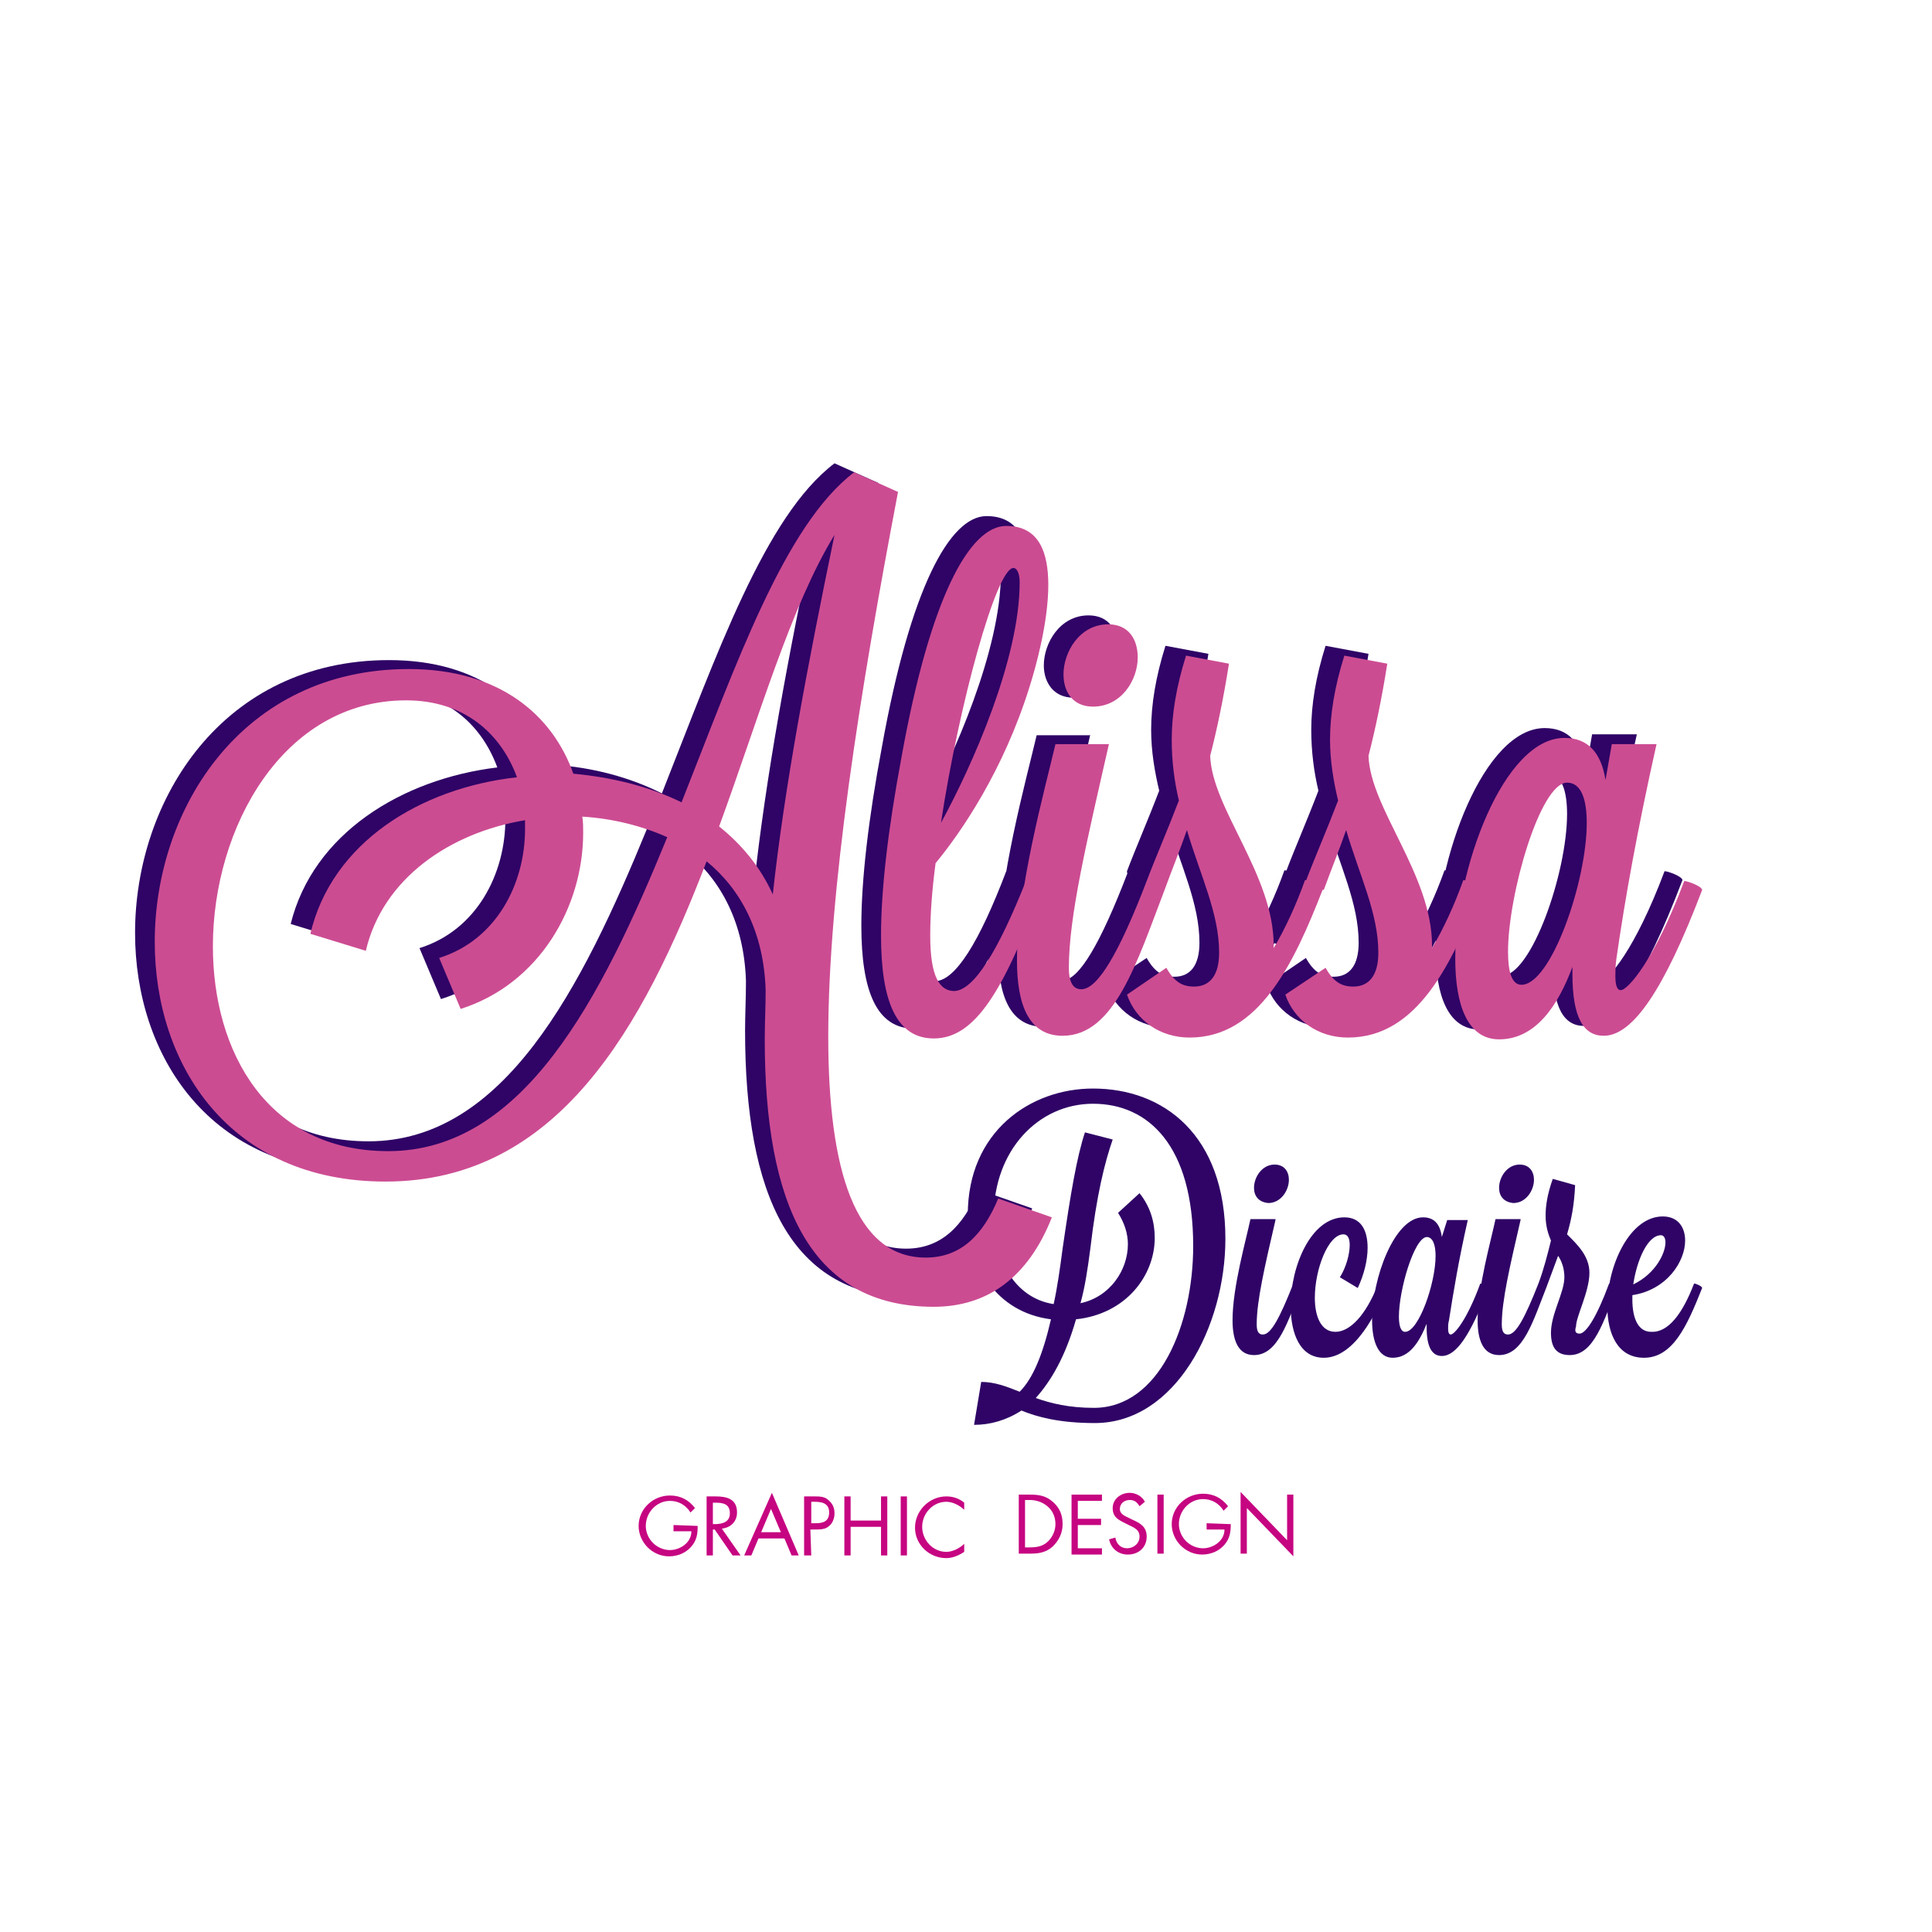
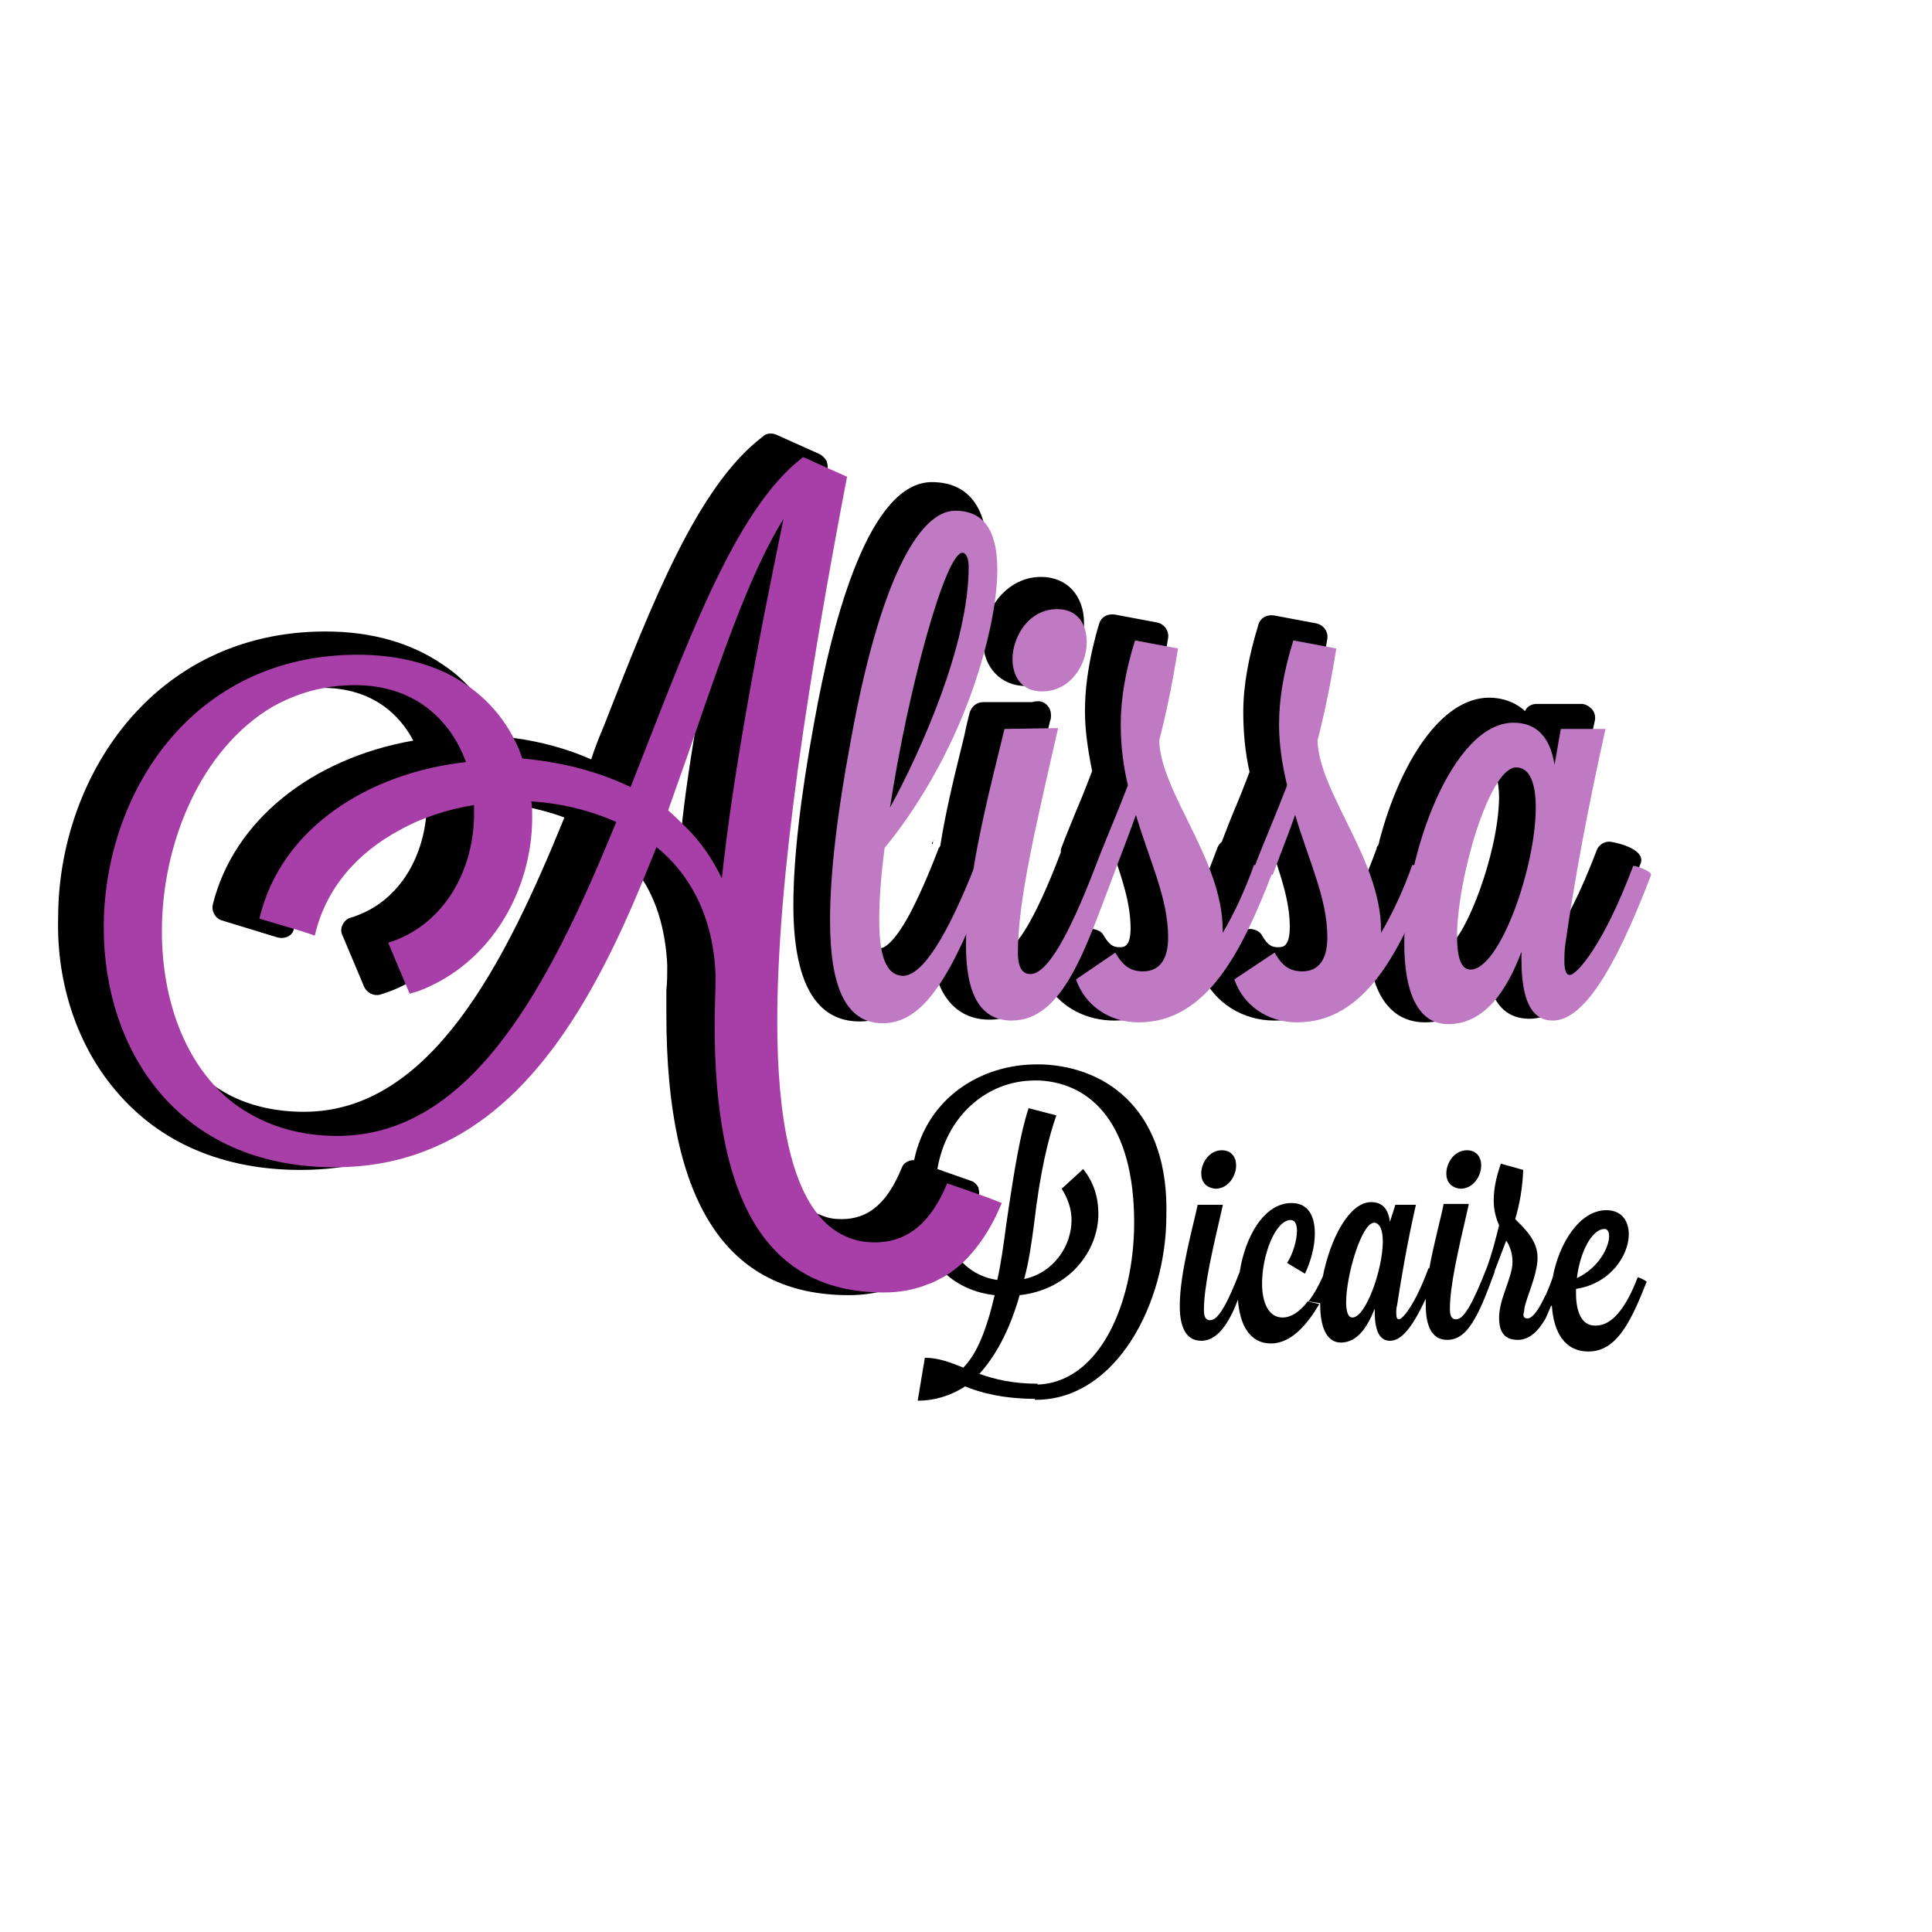
<svg xmlns="http://www.w3.org/2000/svg" version="1.1" id="Layer_1" x="0px" y="0px" viewBox="0 0 216 216" enable-background="new 0 0 216 216" xml:space="preserve">
-   <polygon fill="#2F0466" points="110.8,105.4 110.4,107.6 111.5,108.6 112.1,106.4 " />
-   <polygon fill="#2F0466" points="147.9,90.6 142.4,105.4 143.9,106.1 149.5,91.4 " />
-   <polygon fill="#2F0466" points="130.2,90.6 125.2,103.4 126.6,104.2 132.4,91.1 " />
-   <polygon fill="#2F0466" points="111.6,103.7 110.5,106 112,108 113.7,105.2 " />
-   <ellipse fill="#2F0466" cx="105.4" cy="90.6" rx="1.4" ry="1.8" />
+   <polygon fill="#2F0466" points="104.9,103.8 104.5,106 105.6,107 106.2,104.8 " />
+   <polygon fill="#2F0466" points="142,89 136.5,103.8 138,104.5 143.6,89.8 " />
+   <polygon fill="#2F0466" points="124.3,89 119.3,101.8 120.7,102.6 126.5,89.5 " />
+   <polygon fill="#2F0466" points="105.7,102.1 104.6,104.4 106.1,106.4 107.8,103.6 " />
+   <ellipse fill="#2F0466" cx="99.5" cy="89" rx="1.4" ry="1.8" />
  <g>
-     <path fill="#2F0466" d="M114,155.6c1.5-1.5,2.6-4.2,3.5-8.1c-6.2-0.8-9.3-6.1-9.3-11.7c0-9.3,7-14.1,14-14.1   c7.9,0,14.8,5.2,14.8,16.8c0,9.8-5.6,20.6-14.6,20.6c-4,0-6.5-0.7-8.2-1.4c-1.7,1.1-3.5,1.6-5.3,1.6l0.8-4.8   C111.2,154.5,112.5,155,114,155.6z M133.4,139.3c0-11.2-5-15.9-11.2-15.9c-6.1,0-11.1,5.2-11.1,12.6c0,4.6,2.2,9.1,6.7,9.8   c0.4-1.8,0.7-3.9,1-6.2c0.9-6.2,1.6-10.3,2.5-13l3.1,0.8c-0.9,2.6-1.8,6.2-2.5,12.2c-0.3,2.3-0.6,4.3-1.1,6.1   c3.3-0.7,5.3-3.7,5.3-6.6c0-1.2-0.4-2.4-1.1-3.5l2.4-2.2c1.2,1.5,1.7,3.2,1.7,5c0,4.2-3.2,8.5-8.8,9.1c-1.2,4.2-2.8,6.9-4.5,8.8   c1.7,0.6,3.7,1.1,6.5,1.1C129.6,157.4,133.4,148.1,133.4,139.3z" />
-     <path fill="#2F0466" d="M142.6,136.4c-1.2,5.2-2.1,9-2.1,11.7c0,1,0.4,1.1,0.7,1.1c0.9,0,1.9-1.9,3.4-5.7c0.2,0,0.9,0.2,0.9,0.4v0   c-1.5,3.8-2.6,7.6-5.3,7.6c-1.8,0-2.4-1.7-2.4-3.9c0-3.7,1.5-8.9,2-11.3H142.6z M140.2,132.8c0-1.2,0.9-2.6,2.3-2.6   c1.1,0,1.6,0.8,1.6,1.7c0,1.2-0.9,2.6-2.3,2.6C140.7,134.4,140.2,133.7,140.2,132.8z" />
-     <path fill="#2F0466" d="M149.8,142.8c0.7-1.1,1.1-2.6,1.1-3.6c0-0.7-0.2-1.2-0.7-1.2c-1.7,0-3.2,3.9-3.2,7.1c0,2.1,0.7,3.8,2.3,3.8   c1.6,0,3.4-1.8,4.8-5.4c0.2,0,0.9,0.3,0.9,0.5c-1,2.6-3.5,7.8-7,7.8c-2.6,0-3.7-2.6-3.7-5.8c0-4.5,2.3-9.9,6-9.9   c1.9,0,2.6,1.5,2.6,3.4c0,1.4-0.4,3-1.1,4.5L149.8,142.8z" />
-     <path fill="#2F0466" d="M161.8,136.4h2.3c-1,4.4-1.6,8-2.1,11.2c-0.1,0.4-0.1,0.6-0.1,0.9c0,0.5,0.1,0.7,0.3,0.7   c0.4,0,1.8-1.6,3.3-5.7c0.2,0,0.9,0.3,0.9,0.5c-2,5.3-3.6,7.6-5.2,7.6c-1.1,0-1.7-1-1.7-3.2c0-0.1,0-0.2,0-0.4   c-0.8,2-1.9,3.8-3.8,3.8c-1.6,0-2.3-1.8-2.3-4.2c0-4.7,2.5-11.5,5.7-11.5c1.2,0,1.9,0.7,2.1,2.2L161.8,136.4z M156.4,147.2   c0,1,0.2,1.7,0.7,1.7c1.5,0,3.4-5.4,3.4-8.5c0-1.2-0.3-2.1-1-2.1C158.1,138.4,156.4,144.2,156.4,147.2z" />
-     <path fill="#2F0466" d="M170,136.4c-1.2,5.2-2.1,9-2.1,11.7c0,1,0.4,1.1,0.7,1.1c0.9,0,1.9-1.9,3.4-5.7c0.2,0,0.9,0.2,0.9,0.4v0   c-1.5,3.8-2.6,7.6-5.3,7.6c-1.8,0-2.4-1.7-2.4-3.9c0-3.7,1.5-8.9,2-11.3H170z M167.6,132.8c0-1.2,0.9-2.6,2.3-2.6   c1.1,0,1.6,0.8,1.6,1.7c0,1.2-0.9,2.6-2.3,2.6C168.1,134.4,167.6,133.7,167.6,132.8z" />
-     <path fill="#2F0466" d="M176.6,149.1c0.7,0,1.9-1.8,3.3-5.6c0.2,0,0.9,0.2,0.9,0.4v0c-1.5,3.8-2.6,7.6-5.3,7.6   c-1.6,0-2.1-1-2.1-2.5c0-2.1,1.5-4.5,1.5-6.2c0-1-0.3-1.8-0.7-2.4l-1.3,3.5c0,0-0.9-0.2-0.9-0.4v0c0.6-1.6,1-3.2,1.4-4.8   c-0.3-0.7-0.6-1.6-0.6-2.8c0-1.1,0.2-2.4,0.8-4.1l2.5,0.7c-0.1,2.2-0.4,3.8-0.9,5.5c1.1,1.1,2.5,2.4,2.5,4.3c0,2.1-1.5,4.9-1.5,6   C176,148.9,176.2,149.1,176.6,149.1z" />
-     <path fill="#2F0466" d="M189.4,143.5c0.2,0,0.9,0.3,0.9,0.5c-1.7,4.3-3.3,7.8-6.5,7.8c-2.9,0-4.1-2.6-4.1-5.8c0-4.5,2.5-10,6.2-10   c1.7,0,2.5,1.2,2.5,2.7c0,2.3-2,5.5-5.9,6.1c0,0.2,0,0.3,0,0.5c0,2,0.6,3.6,2.1,3.6C186.5,149,188.1,146.9,189.4,143.5z    M182.6,143.6c2.5-1.2,3.6-3.5,3.6-4.7c0-0.5-0.2-0.8-0.5-0.8C184.2,138.1,183,140.9,182.6,143.6z" />
+     <path d="M107.2,141.3c-0.6,0.5-1.2,1-1.9,1.4c-0.1-0.1-0.2-0.2-0.3-0.3c0.6-0.5,1.2-1.1,1.7-1.8C106.9,140.8,107.1,141,107.2,141.3   z" />
+     <path d="M146.2,145.5c-0.9,1.2-1.9,1.8-2.8,1.8c-1.6,0-2.3-1.7-2.3-3.8c0-3.2,1.5-7.1,3.2-7.1c0.5,0,0.7,0.5,0.7,1.2   c0,1-0.4,2.5-1.1,3.6l2,1.2c0.7-1.5,1.1-3.1,1.1-4.5c0-1.9-0.7-3.4-2.6-3.4c-3.1,0-5.2,3.8-5.8,7.7c-1.4,3.6-2.4,5.4-3.3,5.4   c-0.3,0-0.7-0.1-0.7-1.1c0-2.7,0.9-6.5,2.1-11.7v-0.1h-2.8c-0.5,2.4-2,7.6-2,11.3c0,2.2,0.6,3.9,2.4,3.9c1.3,0,2.3-1,3.1-2.4   c0.4-0.7,0.7-1.4,1-2.2c0.2,2.8,1.3,4.9,3.7,4.9c2.3,0,4.1-2.2,5.4-4.4L146.2,145.5z" />
+     <path d="M172.8,144.8c-0.1,0.2-0.2,0.4-0.3,0.6c-0.7,1.4-1.3,2-1.7,2c-0.4,0-0.6-0.2-0.4-0.8c0-1.1,1.5-3.9,1.5-6   c0-1.9-1.4-3.2-2.5-4.3c0.5-1.7,0.8-3.3,0.9-5.5l-2.5-0.7c-0.6,1.7-0.8,3-0.8,4.1c0,1.2,0.3,2.1,0.6,2.8c-0.4,1.6-0.8,3.2-1.4,4.8   c-1.5,3.8-2.5,5.7-3.4,5.7c-0.3,0-0.7-0.1-0.7-1.1c0-2.7,0.9-6.5,2.1-11.7v-0.1h-2.8c-0.3,1.6-1.1,4.4-1.6,7.2c0,0-0.1,0-0.1,0   c-1.5,4.1-2.9,5.7-3.3,5.7c-0.2,0-0.3-0.2-0.3-0.7c0-0.3,0-0.5,0.1-0.9c0.5-3.2,1.1-6.8,2.1-11.2h-2.3l-0.6,1.9   c-0.2-1.5-0.9-2.2-2.1-2.2c-2.5,0-4.6,4.2-5.4,8.3c-0.5,1.1-1,2-1.6,2.8l1.3,0.2c0,0.1,0,0.2,0,0.2c0,2.4,0.7,4.2,2.3,4.2   c1.9,0,3-1.8,3.8-3.8v0.4c0,2.2,0.6,3.2,1.7,3.2c1.3,0,2.5-1.5,4-4.7c0,0.2,0,0.5,0,0.7c0,2.2,0.6,3.9,2.4,3.9c1.4,0,2.3-1,3.1-2.4   c0.8-1.4,1.5-3.3,2.2-5.2l0-0.1l1.3-3.4c0.4,0.6,0.7,1.4,0.7,2.4c0,1.7-1.5,4.1-1.5,6.2c0,1.5,0.5,2.5,2.1,2.5c1.3,0,2.3-1,3.1-2.4   l0.7-1.6l0.3-0.6l0.1-0.2L172.8,144.8z M151.2,147.3c-0.5,0-0.7-0.7-0.7-1.7c0-3,1.7-8.8,3.1-8.9c0.7,0,1,0.9,1,2.1   C154.6,141.9,152.7,147.3,151.2,147.3z" />
+     <path d="M134.3,131.2c0-1.2,0.9-2.6,2.3-2.6c1.1,0,1.6,0.8,1.6,1.7c0,1.2-0.9,2.6-2.3,2.6C134.8,132.8,134.3,132.1,134.3,131.2z" />
+     <path d="M161.7,131.2c0-1.2,0.9-2.6,2.3-2.6c1.1,0,1.6,0.8,1.6,1.7c0,1.2-0.9,2.6-2.3,2.6C162.2,132.8,161.7,132.1,161.7,131.2z" />
  </g>
-   <path fill="#91C84A" d="M73,134L73,134L73,134L73,134z" />
+   <path fill="#91C84A" d="M67.1,132.4L67.1,132.4L67.1,132.4L67.1,132.4z" />
+   <path fill="#00A7BC" d="M121.9,102.1L121.9,102.1L121.9,102.1L121.9,102.1z" />
  <g>
-     <path fill="#C60581" d="M78,170.6c0,0.9-0.1,1.6-0.7,2.3s-1.5,1.1-2.5,1.1c-1.9,0-3.4-1.6-3.4-3.4c0-1.9,1.6-3.4,3.5-3.4   c1.2,0,2.1,0.5,2.8,1.4l-0.5,0.5c-0.5-0.8-1.3-1.3-2.3-1.3c-1.5,0-2.7,1.3-2.7,2.8c0,0.7,0.3,1.4,0.8,1.9s1.2,0.8,1.9,0.8   c1.1,0,2.4-0.8,2.4-2.1h-2v-0.7L78,170.6L78,170.6z" />
-     <path fill="#C60581" d="M79.7,173.9H79v-6.6h1c1.3,0,2.4,0.3,2.4,1.8c0,1-0.7,1.7-1.7,1.8l2.1,3h-0.9l-2-2.9h-0.2V173.9L79.7,173.9   z M79.7,170.4h0.2c0.8,0,1.7-0.2,1.7-1.2c0-1.1-0.8-1.2-1.7-1.2h-0.2V170.4z" />
-     <path fill="#C60581" d="M84.8,172l-0.8,1.9h-0.8l3.1-7l3,7h-0.8l-0.8-1.9H84.8z M86.2,168.7l-1.1,2.6h2.2L86.2,168.7z" />
-     <path fill="#C60581" d="M90.7,173.9h-0.8v-6.6H91c0.6,0,1.2,0,1.6,0.4c0.5,0.4,0.7,0.9,0.7,1.5c0,0.5-0.2,1.1-0.6,1.4   c-0.4,0.4-1,0.4-1.6,0.4h-0.5L90.7,173.9L90.7,173.9z M90.7,170.3h0.5c0.8,0,1.5-0.2,1.5-1.2c0-1.1-0.9-1.2-1.7-1.2h-0.3V170.3   L90.7,170.3z" />
-     <path fill="#C60581" d="M98.5,170v-2.7h0.7v6.6h-0.7v-3.2h-3.4v3.2h-0.7v-6.6h0.7v2.7H98.5z" />
-     <path fill="#C60581" d="M101.4,173.9h-0.7v-6.6h0.7V173.9z" />
-     <path fill="#C60581" d="M107.8,168.8c-0.5-0.5-1.3-0.9-2-0.9c-1.5,0-2.7,1.3-2.7,2.8s1.2,2.8,2.7,2.8c0.7,0,1.5-0.4,2-0.9v0.9   c-0.6,0.4-1.3,0.7-2,0.7c-1.9,0-3.5-1.5-3.5-3.4s1.6-3.5,3.5-3.5c0.7,0,1.4,0.2,2,0.7V168.8L107.8,168.8z" />
+     <g>
+       <path d="M104.3,94.1C104.3,94.1,104.3,94.2,104.3,94.1c0,0.1,0,0.2-0.1,0.3c0-0.2,0.1-0.3,0.2-0.5C104.4,94,104.3,94,104.3,94.1z" />
+     </g>
+     <g>
+       <path d="M115.1,79.5L115.1,79.5L115.1,79.5C115.1,79.4,115.1,79.4,115.1,79.5z" />
+       <path d="M104.3,94.1C104.3,94.1,104.3,94.2,104.3,94.1c0,0.1,0,0.2-0.1,0.3c0-0.2,0.1-0.3,0.2-0.5C104.4,94,104.3,94,104.3,94.1z     M115.1,79.5L115.1,79.5L115.1,79.5C115.1,79.4,115.1,79.4,115.1,79.5z" />
+       <path d="M110.2,69.7c0.7-2.7,3-5.2,6.2-5.2c2.9,0,4.8,2.1,4.8,5.2c0,0.5,0,0.9-0.1,1.4c-0.6,2.9-2.9,5.6-6.4,5.6    c-2.8,0-4.8-2.1-4.8-5.1C110,71,110,70.4,110.2,69.7z" />
+     </g>
+     <g>
+       <path d="M116.5,119c0,0-0.1,0-0.1,0h-0.1c0,0-0.1,0-0.1,0c-0.1,0-0.2,0-0.3,0c-6.1,0-12.2,3.6-13.7,10.7c-0.6,0-1.2,0.3-1.4,0.9    c-1.6,3.9-3.7,5.7-6.7,5.7c-0.8,0-1.5-0.1-2.2-0.4c-4.8-1.7-7.2-9.3-7.2-22.8c0-17.9,4.4-43.2,7.8-60.6c0.1-0.3,0-0.7-0.1-1    c-0.2-0.3-0.4-0.5-0.7-0.7l-4.9-2.2c-0.5-0.2-1.1-0.2-1.5,0.2c-7.3,5.5-12.4,18.6-17.8,32.4c-0.5,1.2-1,2.4-1.4,3.7    c-2.7-1.2-5.7-2-8.7-2.4c-0.5-0.1-1-0.1-1.5-0.2c-1.4-3.4-3.5-6.1-6.4-8c-3.5-2.4-7.9-3.7-13.1-3.7c-19.4,0-29.9,16.5-29.9,32    C6.3,110,8.7,117,13,122c4.9,5.8,12,8.8,20.6,8.8c5.5,0,10.2-1.3,14.4-3.7c10.6-6,17.1-18.4,22.1-31c0.4,0.4,0.7,0.8,1,1.2    c2.2,2.8,3.3,6.5,3.5,10.6c0,0.9,0,1.9-0.1,2.8c0,0.9,0,1.8,0,2.7c0,21.1,6.7,31.4,20.4,31.4c3,0,5.7-0.8,8-2.3    c0.6-0.4,1.1-0.8,1.6-1.2c0.6-0.5,1.2-1.1,1.7-1.8c1.3-1.5,2.4-3.4,3.2-5.6c0.1-0.3,0.1-0.7,0-1c0,0,0-0.1,0-0.1    c-0.2-0.4-0.5-0.7-0.9-0.8l-3.7-1.3c1-5.9,5.5-9.9,10.9-9.9c0.1,0,0.2,0,0.3,0c0,0,0.1,0,0.1,0h0c0,0,0.1,0,0.1,0    c5.9,0.3,10.6,5,10.6,15.9c0,8.8-3.8,18.1-11.1,18.1v1.7h0.1c9,0,14.6-10.8,14.6-20.6C130.7,124.5,124.1,119.3,116.5,119z     M34,124.3c-3.3,0-6.1-0.7-8.4-1.9c-7-3.7-9.7-12-9.7-19.5c0-10.6,5.1-21.4,14-24.9c0,0,0,0,0,0c1.9-0.7,3.9-1.1,6.1-1.1    c5.8,0,8.8,3.2,10.2,5.9c-11.4,2-20.1,9-22.4,18.3c-0.2,0.8,0.3,1.6,1,1.8l6.2,1.9c0.4,0.1,0.8,0.1,1.2-0.1c0.4-0.2,0.6-0.5,0.7-1    c0.1-0.2,0.1-0.4,0.2-0.6c1.4-5,5.4-9.1,11-11.4c1.1-0.5,2.4-0.9,3.6-1.2c-0.2,4.6-2.6,10.3-8.5,12.1c-0.4,0.1-0.7,0.4-0.9,0.8    c-0.2,0.4-0.2,0.8,0,1.2l2.4,5.7c0.3,0.7,1.1,1.1,1.8,0.9c1.3-0.4,2.5-0.9,3.6-1.6c6.7-3.7,11.1-11.3,11.1-19.5V90    c0.5,0.1,1.1,0.2,1.6,0.2c1.5,0.3,3,0.7,4.3,1.2C56.5,107.6,48.2,124.3,34,124.3z M78.5,77.1c-0.9,5.2-1.7,10.1-2.2,14.5    c0,0.3-0.1,0.6-0.1,1c-0.9-1.3-2-2.4-3.3-3.5c1-2.8,2-5.7,3-8.5c1.4-4.1,2.8-8,4.2-11.7C79.4,71.8,78.9,74.5,78.5,77.1z" />
+       <path d="M114,144.8c-1.2,4.2-2.8,6.9-4.5,8.8c1.7,0.6,3.7,1.1,6.5,1.1v1.7h0c-3.9,0-6.4-0.7-8.1-1.4c-1.7,1.1-3.5,1.6-5.3,1.6    l0.8-4.8c1.5,0,2.8,0.5,4.3,1.1c1.5-1.5,2.6-4.2,3.5-8.1c-2.7-0.3-4.8-1.5-6.3-3.2c0.7-0.4,1.3-0.9,1.9-1.4    c1.1,1.5,2.6,2.6,4.7,2.9c0.4-1.8,0.7-3.9,1-6.2c0.9-6.2,1.6-10.3,2.5-13l3.1,0.8c-0.9,2.6-1.8,6.2-2.5,12.2    c-0.3,2.3-0.6,4.3-1.1,6.1c3.3-0.7,5.3-3.7,5.3-6.6c0-1.2-0.4-2.4-1.1-3.5l2.4-2.2c1.2,1.5,1.7,3.2,1.7,5    C122.8,139.9,119.5,144.2,114,144.8z" />
+       <path d="M183.1,142.8c-1.3,3.4-2.9,5.5-4.8,5.4c-1.5,0-2.1-1.6-2.1-3.6v-0.5c3.9-0.6,5.9-3.8,5.9-6.1c0-1.5-0.8-2.7-2.5-2.7    c-3,0-5.3,3.7-6,7.5h0c-0.4,1.2-0.9,2.2-1.2,3l1.1,0.2c0.2,2.9,1.4,5.1,4.1,5.1c3.2,0,4.8-3.5,6.5-7.8    C183.9,143.1,183.2,142.8,183.1,142.8z M179.4,137.4c0.3,0,0.5,0.3,0.5,0.8c0,1.2-1.1,3.5-3.6,4.7    C176.6,140.2,177.9,137.4,179.4,137.4z" />
+       <path d="M179.9,94.1c-0.6,0-1.2,0.4-1.4,1c-1.9,5-3.6,8.1-4.7,9.7c0,0,0-0.1,0-0.2c0.8-5.6,1.8-11.3,3.1-17.5    c0.4-2.1,0.9-4.2,1.4-6.5c0.1-0.5,0-0.9-0.3-1.3c-0.3-0.3-0.7-0.6-1.2-0.6h-5c-0.6,0-1.1,0.3-1.3,0.8c-1.3-1.2-2.9-1.5-4-1.5    c-5.5,0-10,7.5-12.2,15.7c-0.1,0.3-0.1,0.5-0.2,0.8l0,0c-0.1,0.1-0.2,0.2-0.2,0.4c-0.4,1.1-0.8,2.1-1.2,3.1    c-0.8-2.9-2.2-5.7-3.4-8.3c-1.5-3-2.8-5.8-3-8.1c0.8-3.2,1.5-6.5,2.1-10.2c0.1-0.8-0.4-1.5-1.2-1.7l-4.8-0.9    c-0.8-0.1-1.5,0.3-1.7,1c-1.1,3.6-1.7,6.8-1.7,9.8c0,2.2,0.2,4.5,0.7,6.7c-0.6,1.6-1.2,3.1-1.8,4.5c-0.5,1.2-0.9,2.3-1.3,3.3h0    c-0.2,0.2-0.4,0.4-0.5,0.7c-0.4,1.1-0.8,2.1-1.2,3.1c-0.8-2.9-2.2-5.7-3.4-8.3c-1.5-3-2.8-5.8-3-8.1c0.8-3.2,1.5-6.5,2.1-10.2    c0.1-0.8-0.4-1.5-1.2-1.7l-4.8-0.9c-0.8-0.1-1.5,0.3-1.7,1c-0.3,0.9-0.5,1.8-0.7,2.6c-0.6,2.6-0.9,4.9-0.9,7.2    c0,2.1,0.3,4.2,0.8,6.7c-0.6,1.6-1.2,3.1-1.8,4.5c-0.6,1.5-1.2,2.9-1.6,4c-0.1,0.2-0.1,0.3-0.1,0.5v0.1c-3.2,8.4-5,10.2-5.5,10.5    c0-0.2-0.1-0.4-0.1-0.8c0-5.2,1.7-12.8,3.9-22.3l0.5-2.1c0.1-0.2,0.1-0.4,0.1-0.6v-0.1c0-0.7-0.5-1.4-1.3-1.5    c-0.3,0-0.5,0-0.8,0.1h-5.5c-0.7,0-1.3,0.5-1.5,1.2c-0.2,0.8-0.4,1.6-0.6,2.6c-0.8,3.3-2,7.9-2.7,12.4c0,0,0,0,0-0.1    c0-0.1,0.1-0.2,0.1-0.2c-0.1,0.2-0.2,0.3-0.2,0.5c0-0.1,0-0.1,0-0.2c-1.3,3.4-2.4,5.8-3.3,7.5c-2,3.7-3.1,3.8-3.2,3.8    c-0.7,0-1.2-1.8-1.2-4.7c0-2.2,0.2-4.8,0.5-7.5c2.3-2.8,7.4-9.9,10.5-19.9c0.3-0.8,0.7-2.1,1-3.7c0.6-2.4,1.1-5.4,1.1-8.2    c0-6.7-3.4-8.1-6.2-8.1c-6.9,0-11,14.7-13.2,27c-1.5,8.2-2.3,15.1-2.3,20.3c0,8.6,2.5,13,7.4,13c3.6,0,6.2-2.6,8.3-6.1    c1,4.7,3.8,5.9,6.2,5.9c2.5,0,4.7-1.2,6.6-3.7c1.6,2.4,4.3,3.8,7.4,3.8c4.1,0,7.3-2,9.8-5.1c1.4,3.1,4.5,5.1,8.1,5.1    c4.7,0,8.1-2.6,10.7-6.3c1,5.6,4.1,6.5,6.1,6.5c2.8,0,5.2-1.4,7.2-4.3c0.7,2.6,2.2,3.9,4.5,3.9c4.1,0,7.8-5.2,12.4-17.3    c0.1-0.2,0.1-0.4,0.1-0.5C183.4,94.7,180.3,94.1,179.9,94.1z M115.7,80.3L115.7,80.3L115.7,80.3C115.7,80.4,115.7,80.3,115.7,80.3    z M125.2,105.9c-0.6,0-1.1-0.1-1.8-1.3c-0.2-0.4-0.6-0.6-1-0.7c-0.4-0.1-0.8,0-1.2,0.2l-0.7,0.5c0.7-1.6,1.3-3.3,2-5.1    c0.3-0.7,0.5-1.4,0.8-2.2c0.1-0.2,0.1-0.4,0.1-0.5v-0.1c0.3-0.7,0.5-1.4,0.8-2.1c0,0.1,0.1,0.2,0.1,0.3c1.1,3.2,2.1,6,2.1,8.9    C126.4,105.9,125.6,105.9,125.2,105.9z M142.9,105.9c-0.6,0-1.1-0.1-1.8-1.3c-0.2-0.4-0.6-0.6-1-0.7c-0.4-0.1-0.8,0-1.2,0.2    l-1.9,1.3c1.3-2.4,2.4-5,3.5-7.6c0.2-0.2,0.4-0.4,0.5-0.7c0.3-0.9,0.7-1.8,1-2.7c0,0.1,0.1,0.2,0.1,0.3c1.1,3.2,2.1,6.1,2.1,8.9    C144.2,105.9,143.4,105.9,142.9,105.9z M162,105.7c-0.1-0.3-0.2-0.9-0.2-2.1c0-6.7,3.5-16.6,5.1-17.4c0.2,0.1,0.7,0.9,0.7,3    C167.5,95.6,163.8,104.8,162,105.7z" />
+     </g>
  </g>
  <g>
-     <path fill="#C60581" d="M113.8,167.1h1.3c1,0,1.8,0.1,2.6,0.8c0.8,0.7,1.1,1.5,1.1,2.5s-0.4,1.8-1.1,2.5c-0.8,0.7-1.6,0.8-2.6,0.8   h-1.2v-6.6H113.8z M115.1,173c0.8,0,1.5-0.1,2.1-0.7c0.5-0.5,0.8-1.2,0.8-1.9c0-0.8-0.3-1.5-0.9-2s-1.3-0.7-2-0.7h-0.5v5.3   L115.1,173L115.1,173z" />
-     <path fill="#C60581" d="M119.8,167.1h3.4v0.7h-2.7v2h2.6v0.7h-2.6v2.6h2.7v0.7h-3.4V167.1z" />
-     <path fill="#C60581" d="M127.4,168.4c-0.3-0.5-0.6-0.7-1.1-0.7c-0.6,0-1.1,0.4-1.1,1s0.6,0.8,1,1l0.4,0.2c0.9,0.4,1.6,0.8,1.6,1.9   c0,1.2-0.9,2-2.1,2c-1.1,0-1.9-0.7-2.1-1.7l0.7-0.2c0.1,0.7,0.6,1.2,1.3,1.2c0.7,0,1.4-0.5,1.4-1.3s-0.6-1-1.2-1.3l-0.4-0.2   c-0.8-0.4-1.4-0.7-1.4-1.7s0.9-1.7,1.9-1.7c0.7,0,1.4,0.4,1.7,1L127.4,168.4z" />
-     <path fill="#C60581" d="M130.1,173.7h-0.7v-6.6h0.7V173.7z" />
-     <path fill="#C60581" d="M137.6,170.4c0,0.9-0.1,1.6-0.7,2.3s-1.5,1.1-2.5,1.1c-1.9,0-3.4-1.6-3.4-3.4c0-1.9,1.6-3.4,3.5-3.4   c1.2,0,2.1,0.5,2.8,1.4l-0.5,0.5c-0.5-0.8-1.3-1.3-2.3-1.3c-1.5,0-2.7,1.3-2.7,2.8c0,0.7,0.3,1.4,0.8,1.9s1.2,0.8,1.9,0.8   c1.1,0,2.4-0.8,2.4-2.1h-2v-0.7L137.6,170.4L137.6,170.4z" />
-     <path fill="#C60581" d="M138.7,166.8l5.2,5.4v-5.1h0.7v6.9l-5.2-5.4v5.1h-0.7V166.8z" />
-   </g>
-   <path fill="#00A7BC" d="M127.8,103.7L127.8,103.7L127.8,103.7L127.8,103.7z" />
-   <g>
-     <path fill="#2F0466" d="M74,88.7c6.1-15.4,11.5-31,19.3-36.9l4.9,2.2c-4.3,22.5-7.8,44.7-7.8,60.9c0,14.9,3,24.7,10.9,24.7   c3.9,0,6.4-2.5,8.1-6.6l6,2.1c-2.6,6.6-7.1,10-13.2,10c-13.9,0-18.9-11.6-18.9-29.9c0-1.8,0.1-3.6,0.1-5.5   c-0.2-6.5-2.8-11.3-6.6-14.4c-7.1,18.5-16.6,35.8-35.9,35.8c-17.5,0-25.8-13.1-25.8-26.8c0-14.9,9.8-30.5,28.4-30.5   c10.2,0,16.1,5.2,18.4,11.7C66.3,85.8,70.4,86.9,74,88.7z M55.6,85.8c-1.8-4.9-5.9-8.6-12.4-8.6c-13.8,0-21.6,14.3-21.6,27.5   c0,11.8,6.1,22.9,19.6,22.9c15.1,0,23.8-17,31.2-35.1c-2.9-1.3-6.2-2.1-9.5-2.3c0.1,0.6,0.1,1.2,0.1,1.8c0,8.3-4.9,16.9-13.7,19.7   l-2.4-5.7c6.4-2,9.6-8.3,9.6-14.4c0-0.4,0-0.6,0-1c-8.4,1.4-15.9,6.5-17.8,14.6l-6.2-1.9C35,93.2,44.9,87.1,55.6,85.8z M91.2,58.8   c-4.9,8-8.4,20.3-12.9,32.6c2.5,2,4.6,4.5,6,7.6C85.6,87,88.1,73.3,91.2,58.8L91.2,58.8z" />
-     <path fill="#2F0466" d="M112.5,97.4c0.4,0,1.7,0.6,1.7,0.9c0,0.1,0,0.1,0,0.1c-4.2,11.3-7.4,16.6-12,16.6c-4.2,0-5.9-4.2-5.9-11.5   c0-5.2,0.8-12,2.3-20c3.2-17.8,7.6-25.8,11.7-25.8c3.7,0,4.7,3,4.7,6.6c0,4.2-1.4,9.2-2.1,11.4c-2.9,9.3-7.6,16.2-10.5,19.7   c-0.4,3-0.6,5.8-0.6,8.1c0,4.7,1.1,6.2,2.7,6.2C106.8,109.7,109.5,105.3,112.5,97.4z M111.2,62.5c-1.9,0-6.1,15.3-8.1,28.5   c3.5-6.4,8.8-18.3,8.8-26.9C111.9,63,111.5,62.5,111.2,62.5z" />
-     <path fill="#2F0466" d="M121.9,82.1c-2.5,11-4.5,19.3-4.5,25.1c0,2.1,0.8,2.4,1.4,2.4c1.8,0,4.2-4,7.3-12.1c0.4,0,2,0.5,2,0.9v0.1   c-3.1,8.1-5.6,16.3-11.4,16.3c-3.8,0-5.1-3.5-5.1-8.4c0-7.9,3.1-19.1,4.3-24.2H121.9z M116.7,74.4c0-2.5,1.8-5.6,5-5.6   c2.3,0,3.3,1.7,3.3,3.7c0,2.5-1.8,5.5-5,5.5C117.8,78,116.7,76.3,116.7,74.4z" />
-     <path fill="#2F0466" d="M128.2,107.1c0.9,1.6,1.8,2.1,3.1,2.1c1.8,0,2.8-1.3,2.8-3.8c0-4.4-2.1-8.6-3.6-13.7   c-0.8,2.3-1.7,4.5-2.5,6.7c0,0-2-0.4-2-0.9v-0.1c0.9-2.4,2.3-5.6,3.6-9c-0.5-2.1-0.9-4.4-0.9-6.8c0-2.8,0.5-5.9,1.6-9.4l4.8,0.9   c-0.6,3.8-1.3,7.2-2.1,10.3c0.2,5.9,7.1,13.3,7.1,21.2v0.3c1.3-2.2,2.5-4.8,3.5-7.6c0.4,0,2,0.6,2,1c-3.3,8.5-7.2,16.6-14.9,16.6   c-3.3,0-6-1.9-7-4.8L128.2,107.1z" />
-     <path fill="#2F0466" d="M146,107.1c0.9,1.6,1.8,2.1,3.1,2.1c1.8,0,2.8-1.3,2.8-3.8c0-4.4-2.1-8.6-3.6-13.7   c-0.8,2.3-1.7,4.5-2.5,6.7c0,0-2-0.4-2-0.9v-0.1c0.9-2.4,2.3-5.6,3.6-9c-0.5-2.1-0.8-4.4-0.8-6.8c0-2.8,0.5-5.9,1.6-9.4l4.8,0.9   c-0.6,3.8-1.3,7.2-2.1,10.3c0.2,5.9,7.1,13.3,7.1,21.2v0.3c1.3-2.2,2.5-4.8,3.5-7.6c0.4,0,2,0.6,2,1c-3.3,8.5-7.2,16.6-14.9,16.6   c-3.3,0-6-1.9-7-4.8L146,107.1z" />
-     <path fill="#2F0466" d="M178,82.1h5c-2.1,9.4-3.5,17.1-4.5,24.1c-0.1,0.8-0.1,1.3-0.1,1.8c0,1.1,0.2,1.6,0.6,1.6   c0.8,0,3.8-3.4,7.1-12.2c0.4,0,2,0.6,2,1c-4.3,11.3-7.8,16.3-11,16.3c-2.3,0-3.5-2.1-3.5-6.9c0-0.2,0-0.5,0-0.8   c-1.6,4.3-4.1,8.1-8.2,8.1c-3.5,0-4.9-3.8-4.9-9c0-10,5.4-24.7,12.2-24.7c2.6,0,4.1,1.6,4.6,4.7L178,82.1z M166.4,105.4   c0,2.2,0.4,3.7,1.5,3.7c3.3,0,7.3-11.5,7.3-18.1c0-2.6-0.6-4.5-2.2-4.5C170,86.5,166.4,98.9,166.4,105.4z" />
-   </g>
-   <g>
-     <path fill="#CC4C92" d="M76.2,89.7c6.1-15.4,11.5-31,19.3-36.9l4.9,2.2c-4.3,22.5-7.8,44.7-7.8,60.9c0,14.9,3,24.7,10.9,24.7   c3.9,0,6.4-2.5,8.1-6.6l6,2.1c-2.6,6.6-7.1,10-13.2,10c-13.9,0-18.9-11.6-18.9-29.9c0-1.8,0.1-3.6,0.1-5.5   c-0.2-6.5-2.8-11.3-6.6-14.4c-7.1,18.5-16.6,35.8-35.9,35.8c-17.5,0-25.8-13.1-25.8-26.8c0-14.9,9.8-30.5,28.4-30.5   c10.2,0,16.1,5.2,18.4,11.7C68.4,86.9,72.5,87.9,76.2,89.7z M57.8,86.9c-1.8-4.9-5.9-8.6-12.4-8.6c-13.8,0-21.6,14.3-21.6,27.5   c0,11.8,6.1,22.9,19.6,22.9c15.1,0,23.8-17,31.2-35.1c-2.9-1.3-6.2-2.1-9.5-2.3c0.1,0.6,0.1,1.2,0.1,1.8c0,8.3-4.9,16.9-13.7,19.7   l-2.4-5.7c6.4-2,9.6-8.3,9.6-14.4c0-0.4,0-0.6,0-1c-8.4,1.4-15.9,6.5-17.8,14.6l-6.2-1.9C37.1,94.2,47,88.1,57.8,86.9z M93.3,59.8   c-4.9,8-8.4,20.3-12.9,32.6c2.5,2,4.6,4.5,6,7.6C87.7,88,90.3,74.3,93.3,59.8L93.3,59.8z" />
-     <path fill="#CC4C92" d="M114.7,98.5c0.4,0,1.7,0.6,1.7,0.9c0,0.1,0,0.1,0,0.1c-4.2,11.3-7.4,16.6-12,16.6c-4.2,0-5.9-4.2-5.9-11.5   c0-5.2,0.8-12,2.3-20c3.2-17.8,7.6-25.8,11.7-25.8c3.7,0,4.7,3,4.7,6.6c0,4.2-1.4,9.2-2.1,11.4c-2.9,9.3-7.6,16.2-10.5,19.7   c-0.4,3-0.6,5.8-0.6,8.1c0,4.7,1.1,6.2,2.7,6.2C108.9,110.7,111.6,106.3,114.7,98.5z M113.3,63.5c-1.9,0-6.1,15.3-8.1,28.5   c3.5-6.4,8.8-18.3,8.8-26.9C114,64.1,113.7,63.5,113.3,63.5z" />
-     <path fill="#CC4C92" d="M124,83.1c-2.5,11-4.5,19.3-4.5,25.1c0,2.1,0.8,2.4,1.4,2.4c1.8,0,4.2-4,7.3-12.1c0.4,0,2,0.5,2,0.9v0.1   c-3.1,8.1-5.6,16.3-11.4,16.3c-3.8,0-5.1-3.5-5.1-8.4c0-7.9,3.1-19.1,4.3-24.2H124z M118.9,75.4c0-2.5,1.8-5.6,5-5.6   c2.3,0,3.3,1.7,3.3,3.7c0,2.5-1.8,5.5-5,5.5C119.9,79,118.9,77.3,118.9,75.4z" />
-     <path fill="#CC4C92" d="M130.4,108.2c0.9,1.6,1.8,2.1,3.1,2.1c1.8,0,2.8-1.3,2.8-3.8c0-4.4-2.1-8.6-3.6-13.7   c-0.8,2.3-1.7,4.5-2.5,6.7c0,0-2-0.4-2-0.9v-0.1c0.9-2.4,2.3-5.6,3.6-9c-0.5-2.1-0.8-4.4-0.8-6.8c0-2.8,0.5-5.9,1.6-9.4l4.8,0.9   c-0.6,3.8-1.3,7.2-2.1,10.3c0.2,5.9,7.1,13.3,7.1,21.2v0.3c1.3-2.2,2.5-4.8,3.5-7.6c0.4,0,2,0.6,2,1c-3.3,8.5-7.2,16.6-14.9,16.6   c-3.3,0-6-1.9-7-4.8L130.4,108.2z" />
-     <path fill="#CC4C92" d="M148.2,108.2c0.9,1.6,1.8,2.1,3.1,2.1c1.8,0,2.8-1.3,2.8-3.8c0-4.4-2.1-8.6-3.6-13.7   c-0.8,2.3-1.7,4.5-2.5,6.7c0,0-2-0.4-2-0.9v-0.1c0.9-2.4,2.3-5.6,3.6-9c-0.5-2.1-0.9-4.4-0.9-6.8c0-2.8,0.5-5.9,1.6-9.4l4.8,0.9   c-0.6,3.8-1.3,7.2-2.1,10.3c0.2,5.9,7.1,13.3,7.1,21.2v0.3c1.3-2.2,2.5-4.8,3.5-7.6c0.4,0,2,0.6,2,1c-3.3,8.5-7.2,16.6-14.9,16.6   c-3.3,0-6-1.9-7-4.8L148.2,108.2z" />
-     <path fill="#CC4C92" d="M180.2,83.2h5c-2.1,9.4-3.5,17.1-4.5,24.1c-0.1,0.8-0.1,1.3-0.1,1.8c0,1.1,0.2,1.6,0.6,1.6   c0.8,0,3.8-3.4,7.1-12.2c0.4,0,2,0.6,2,1c-4.3,11.3-7.8,16.3-11,16.3c-2.3,0-3.5-2.1-3.5-6.9c0-0.2,0-0.5,0-0.8   c-1.6,4.3-4.1,8.1-8.2,8.1c-3.5,0-4.9-3.8-4.9-9c0-10,5.4-24.7,12.2-24.7c2.6,0,4.1,1.6,4.6,4.7L180.2,83.2z M168.6,106.4   c0,2.2,0.4,3.7,1.5,3.7c3.3,0,7.3-11.5,7.3-18.1c0-2.6-0.6-4.5-2.2-4.5C172.2,87.5,168.6,100,168.6,106.4z" />
+     <path fill="#A83FA8" d="M110.2,133.8l-4.3-1.5c-1.7,4.1-4.2,6.6-8.1,6.6c-2.1,0-3.8-0.7-5.3-2c-4-3.6-5.6-11.8-5.6-22.7   c0-16.2,3.5-38.4,7.8-60.9l-1.8-0.8l-3.1-1.4C82,57,76.6,72.6,70.5,88c-3.7-1.8-7.8-2.8-12.1-3.2c-0.2-0.5-0.3-0.9-0.5-1.3   c-1.5-3.4-4.1-6.3-7.9-8.2c-2.7-1.3-6-2.1-10-2.1c-18.6,0-28.4,15.6-28.4,30.5c0,13.7,8.3,26.8,25.8,26.8c4.2,0,7.9-0.8,11.3-2.3   c11-4.8,17.8-16.7,23.2-29.8c0.5-1.2,1-2.5,1.5-3.7c3.8,3.1,6.4,7.9,6.6,14.4c0,1.9-0.1,3.7-0.1,5.5c0,18.3,5,29.9,18.9,29.9   c1.8,0,3.4-0.3,4.9-0.9c0.7-0.2,1.3-0.6,1.9-0.9c0.7-0.4,1.3-0.9,1.9-1.4c1.8-1.7,3.3-3.9,4.5-6.8L110.2,133.8z M37.7,127   c-4.7,0-8.5-1.4-11.5-3.6c-5.5-4.2-8.1-11.6-8.1-19.3c0-9.9,4.4-20.4,12.4-25.1c0,0,0,0,0,0c2.7-1.5,5.7-2.4,9.2-2.4   c6.5,0,10.6,3.7,12.4,8.6c-10.8,1.2-20.7,7.3-23.1,17.5l4.7,1.4l1.5,0.5c1.2-5.3,4.8-9.3,9.5-11.8c2.5-1.4,5.3-2.3,8.3-2.8v1   c0,6.1-3.2,12.4-9.6,14.4l2.4,5.7c0.3-0.1,0.7-0.2,1-0.3c8.2-3.1,12.7-11.4,12.7-19.4v-0.1c0-0.6,0-1.1-0.1-1.7   c3.3,0.2,6.6,1,9.5,2.3C61.5,110,52.8,127,37.7,127z M76.8,92.6c-0.7-0.7-1.4-1.4-2.1-2c1.5-4.2,3-8.5,4.4-12.6   c2.7-7.7,5.3-14.8,8.5-20c-3,14.5-5.6,28.2-6.9,40.2C79.7,96.1,78.4,94.2,76.8,92.6z" />
+     <path fill="#C07AC4" d="M109,96.8c0.4,0,1.7,0.6,1.7,0.9c0,0.1,0,0.1,0,0.1c-4.2,11.3-7.4,16.6-12,16.6c-4.2,0-5.9-4.2-5.9-11.5   c0-5.2,0.8-12,2.3-20c3.2-17.8,7.6-25.8,11.7-25.8c3.7,0,4.7,3,4.7,6.6c0,4.2-1.4,9.2-2.1,11.4c-2.9,9.3-7.6,16.2-10.5,19.7   c-0.4,3-0.6,5.8-0.6,8.1c0,4.7,1.1,6.2,2.7,6.2C103.2,109,105.9,104.6,109,96.8z M107.6,61.8c-1.9,0-6.1,15.3-8.1,28.5   c3.5-6.4,8.8-18.3,8.8-26.9C108.3,62.4,108,61.8,107.6,61.8z" />
+     <path fill="#C07AC4" d="M118.3,81.4c-2.5,11-4.5,19.3-4.5,25.1c0,2.1,0.8,2.4,1.4,2.4c1.8,0,4.2-4,7.3-12.1c0.4,0,2,0.5,2,0.9v0.1   c-3.1,8.1-5.6,16.3-11.4,16.3c-3.8,0-5.1-3.5-5.1-8.4c0-7.9,3.1-19.1,4.3-24.2L118.3,81.4L118.3,81.4z M113.2,73.7   c0-2.5,1.8-5.6,5-5.6c2.3,0,3.3,1.7,3.3,3.7c0,2.5-1.8,5.5-5,5.5C114.2,77.3,113.2,75.6,113.2,73.7z" />
+     <path fill="#C07AC4" d="M124.7,106.5c0.9,1.6,1.8,2.1,3.1,2.1c1.8,0,2.8-1.3,2.8-3.8c0-4.4-2.1-8.6-3.6-13.7   c-0.8,2.3-1.7,4.5-2.5,6.7c0,0-2-0.4-2-0.9v-0.1c0.9-2.4,2.3-5.6,3.6-9c-0.5-2.1-0.8-4.4-0.8-6.8c0-2.8,0.5-5.9,1.6-9.4l4.8,0.9   c-0.6,3.8-1.3,7.2-2.1,10.3c0.2,5.9,7.1,13.3,7.1,21.2v0.3c1.3-2.2,2.5-4.8,3.5-7.6c0.4,0,2,0.6,2,1c-3.3,8.5-7.2,16.6-14.9,16.6   c-3.3,0-6-1.9-7-4.8L124.7,106.5z" />
+     <path fill="#C07AC4" d="M142.5,106.5c0.9,1.6,1.8,2.1,3.1,2.1c1.8,0,2.8-1.3,2.8-3.8c0-4.4-2.1-8.6-3.6-13.7   c-0.8,2.3-1.7,4.5-2.5,6.7c0,0-2-0.4-2-0.9v-0.1c0.9-2.4,2.3-5.6,3.6-9c-0.5-2.1-0.9-4.4-0.9-6.8c0-2.8,0.5-5.9,1.6-9.4l4.8,0.9   c-0.6,3.8-1.3,7.2-2.1,10.3c0.2,5.9,7.1,13.3,7.1,21.2v0.3c1.3-2.2,2.5-4.8,3.5-7.6c0.4,0,2,0.6,2,1c-3.3,8.5-7.2,16.6-14.9,16.6   c-3.3,0-6-1.9-7-4.8L142.5,106.5z" />
+     <path fill="#C07AC4" d="M174.5,81.5h5c-2.1,9.4-3.5,17.1-4.5,24.1c-0.1,0.8-0.1,1.3-0.1,1.8c0,1.1,0.2,1.6,0.6,1.6   c0.8,0,3.8-3.4,7.1-12.2c0.4,0,2,0.6,2,1c-4.3,11.3-7.8,16.3-11,16.3c-2.3,0-3.5-2.1-3.5-6.9c0-0.2,0-0.5,0-0.8   c-1.6,4.3-4.1,8.1-8.2,8.1c-3.5,0-4.9-3.8-4.9-9c0-10,5.4-24.7,12.2-24.7c2.6,0,4.1,1.6,4.6,4.7L174.5,81.5z M162.9,104.7   c0,2.2,0.4,3.7,1.5,3.7c3.3,0,7.3-11.5,7.3-18.1c0-2.6-0.6-4.5-2.2-4.5C166.5,85.8,162.9,98.3,162.9,104.7z" />
  </g>
</svg>
